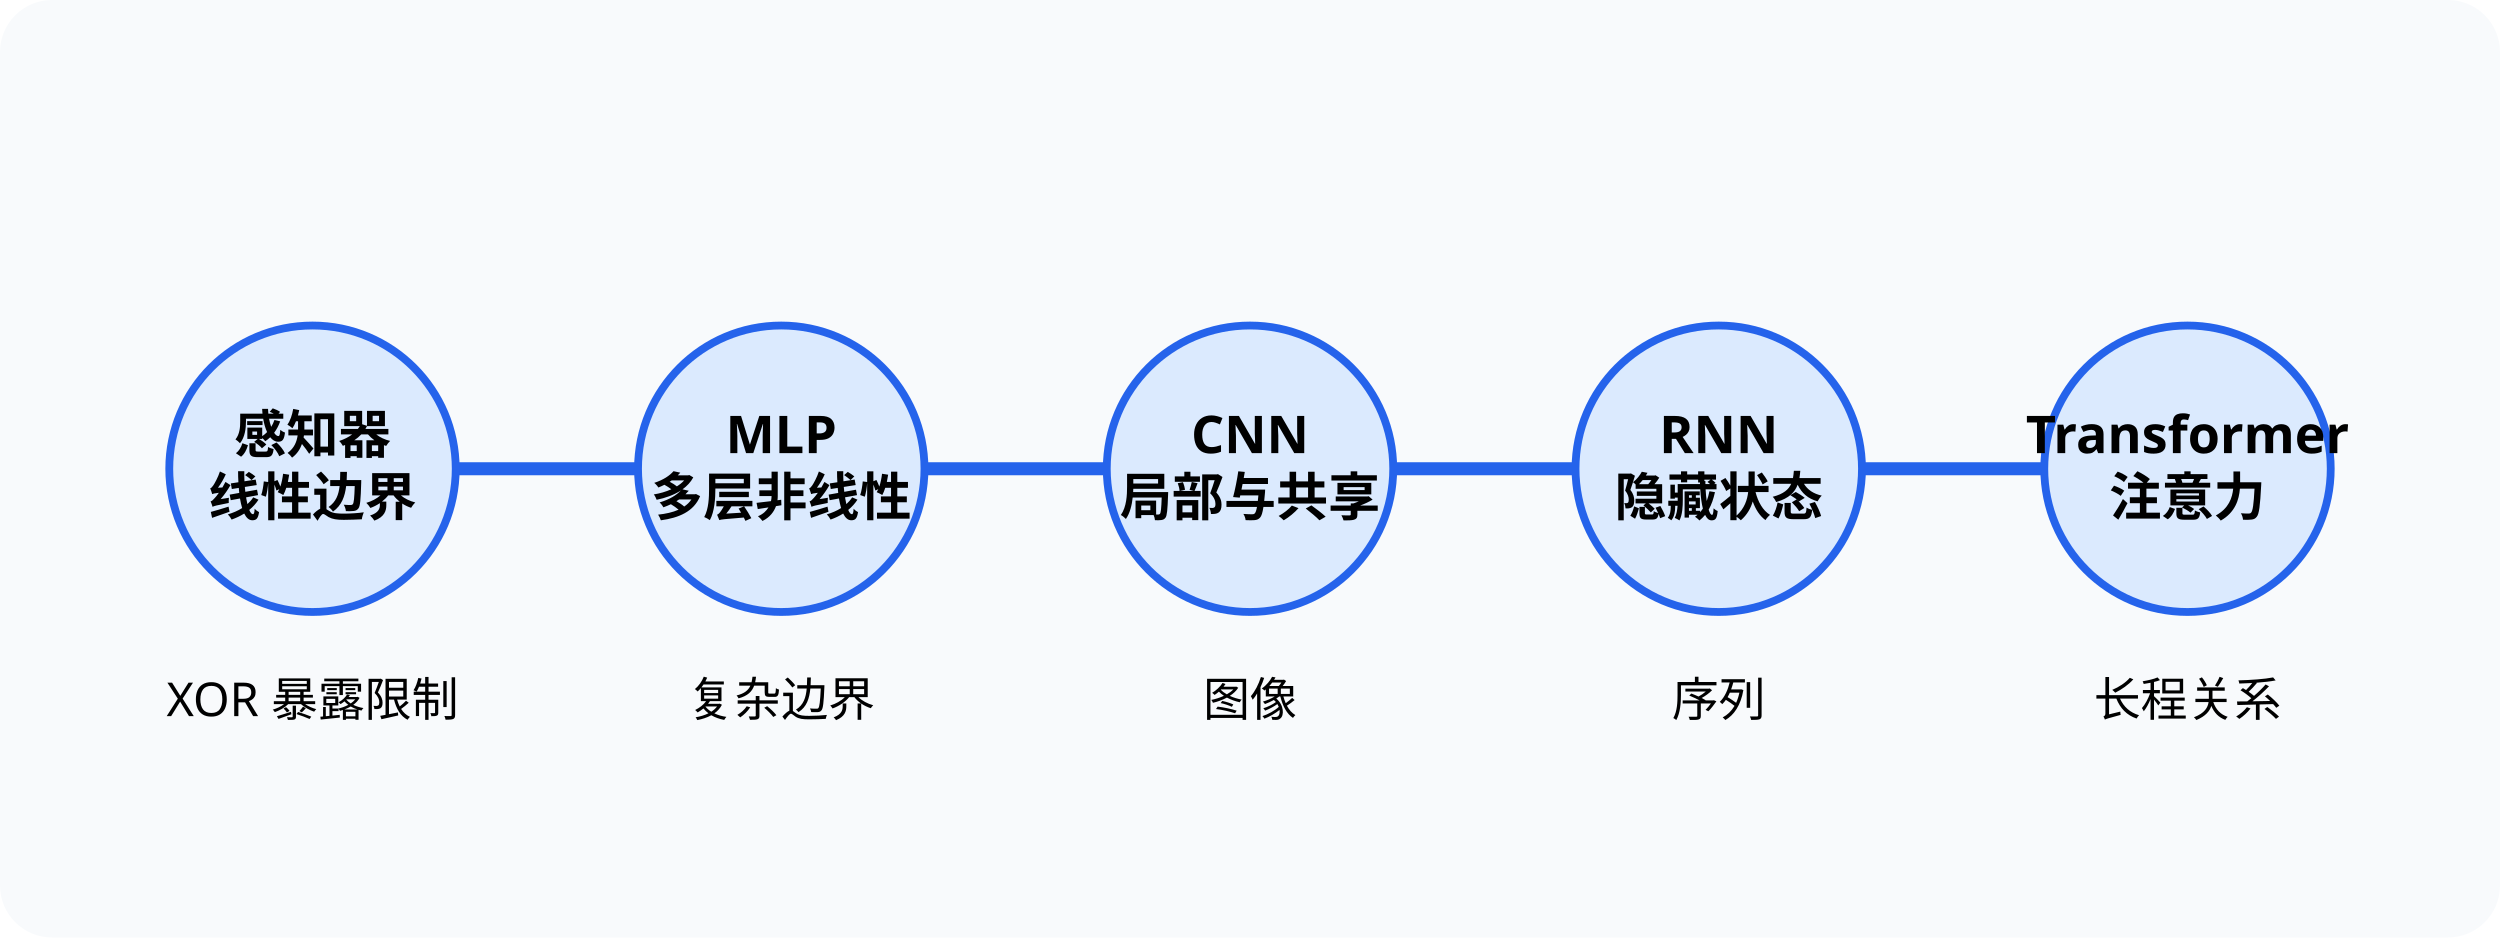
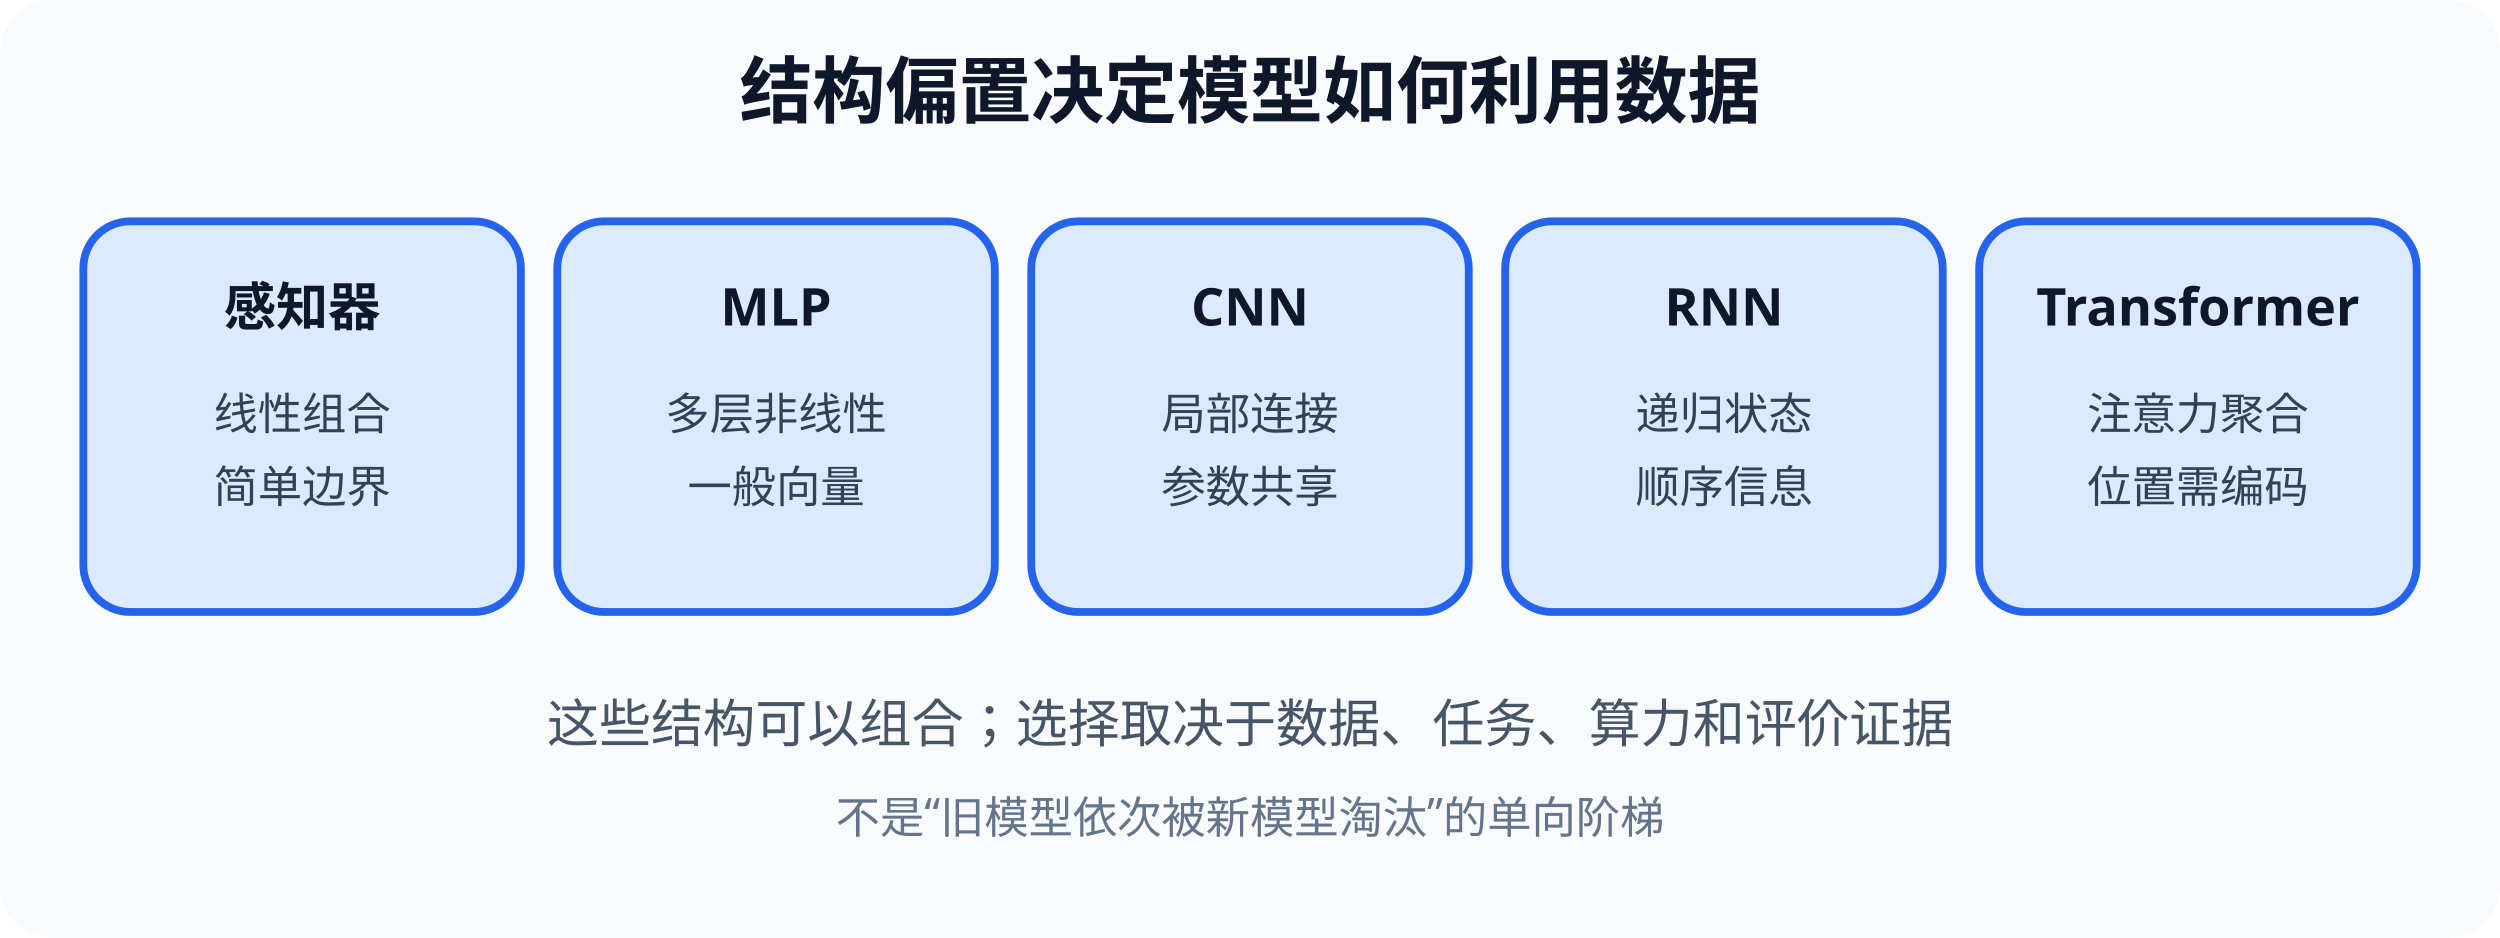
<svg xmlns="http://www.w3.org/2000/svg" viewBox="0 0 960 360" role="img" aria-labelledby="t d">
-   <defs>
-     <marker id="a" markerWidth="8" markerHeight="8" refX="7" refY="4" orient="auto">
-       <path d="M0 0L8 4L0 8z" fill="#2563eb" />
-     </marker>
-   </defs>
  <rect width="960" height="360" rx="20" fill="#f8fafc" />
  <g font-family="system-ui,sans-serif" text-anchor="middle">
-     <path d="M90 180H875" stroke="#2563eb" stroke-width="5" marker-end="url(#a)" />
+     <text x="480" y="45" font-size="28" font-weight="700" fill="#0f172a">结构偏置决定模型如何利用数据</text>
    <g fill="#dbeafe" stroke="#2563eb" stroke-width="3">
-       <circle cx="120" cy="180" r="55" />
-       <circle cx="300" cy="180" r="55" />
-       <circle cx="480" cy="180" r="55" />
-       <circle cx="660" cy="180" r="55" />
-       <circle cx="840" cy="180" r="55" />
+       <rect x="32" y="85" width="168" height="150" rx="18" />
+       <rect x="214" y="85" width="168" height="150" rx="18" />
+       <rect x="396" y="85" width="168" height="150" rx="18" />
+       <rect x="578" y="85" width="168" height="150" rx="18" />
+       <rect x="760" y="85" width="168" height="150" rx="18" />
    </g>
-     <g font-size="20" font-weight="700">
-       <text x="120" y="174">感知器</text>
-       <text x="120" y="198">线性边界</text>
-       <text x="300" y="174">MLP</text>
-       <text x="300" y="198">多层非线性</text>
-       <text x="480" y="174">CNN</text>
-       <text x="480" y="198">局部与共享</text>
-       <text x="660" y="174">RNN</text>
-       <text x="660" y="198">隐藏状态</text>
-       <text x="840" y="174">Transformer</text>
-       <text x="840" y="198">注意力</text>
+     <g font-size="20" font-weight="700" fill="#0f172a">
+       <text x="116" y="125">感知器</text>
+       <text x="298" y="125">MLP</text>
+       <text x="480" y="125">CNN</text>
+       <text x="662" y="125">RNN</text>
+       <text x="844" y="125">Transformer</text>
    </g>
-     <g font-size="18">
-       <text x="120" y="275">XOR 暴露限制</text>
-       <text x="300" y="275">复杂边界</text>
-       <text x="480" y="275">图像</text>
-       <text x="660" y="275">序列</text>
-       <text x="840" y="275">长程关系</text>
+     <g font-size="17" fill="#334155">
+       <text x="116" y="165">线性组合</text>
+       <text x="116" y="193">简单边界</text>
+       <text x="298" y="165">多层非线性</text>
+       <text x="298" y="193">一般向量</text>
+       <text x="480" y="165">局部连接</text>
+       <text x="480" y="193">参数共享</text>
+       <text x="662" y="165">递归状态</text>
+       <text x="662" y="193">顺序信息</text>
+       <text x="844" y="165">注意力聚合</text>
+       <text x="844" y="193">位置需编码</text>
    </g>
+     <text x="480" y="285" font-size="20" fill="#475569">这些结构可以组合；选择取决于数据、任务、算力和评价证据</text>
+     <text x="480" y="320" font-size="17" fill="#64748b">不是“旧模型依次被新模型淘汰”的单向阶梯</text>
  </g>
</svg>
